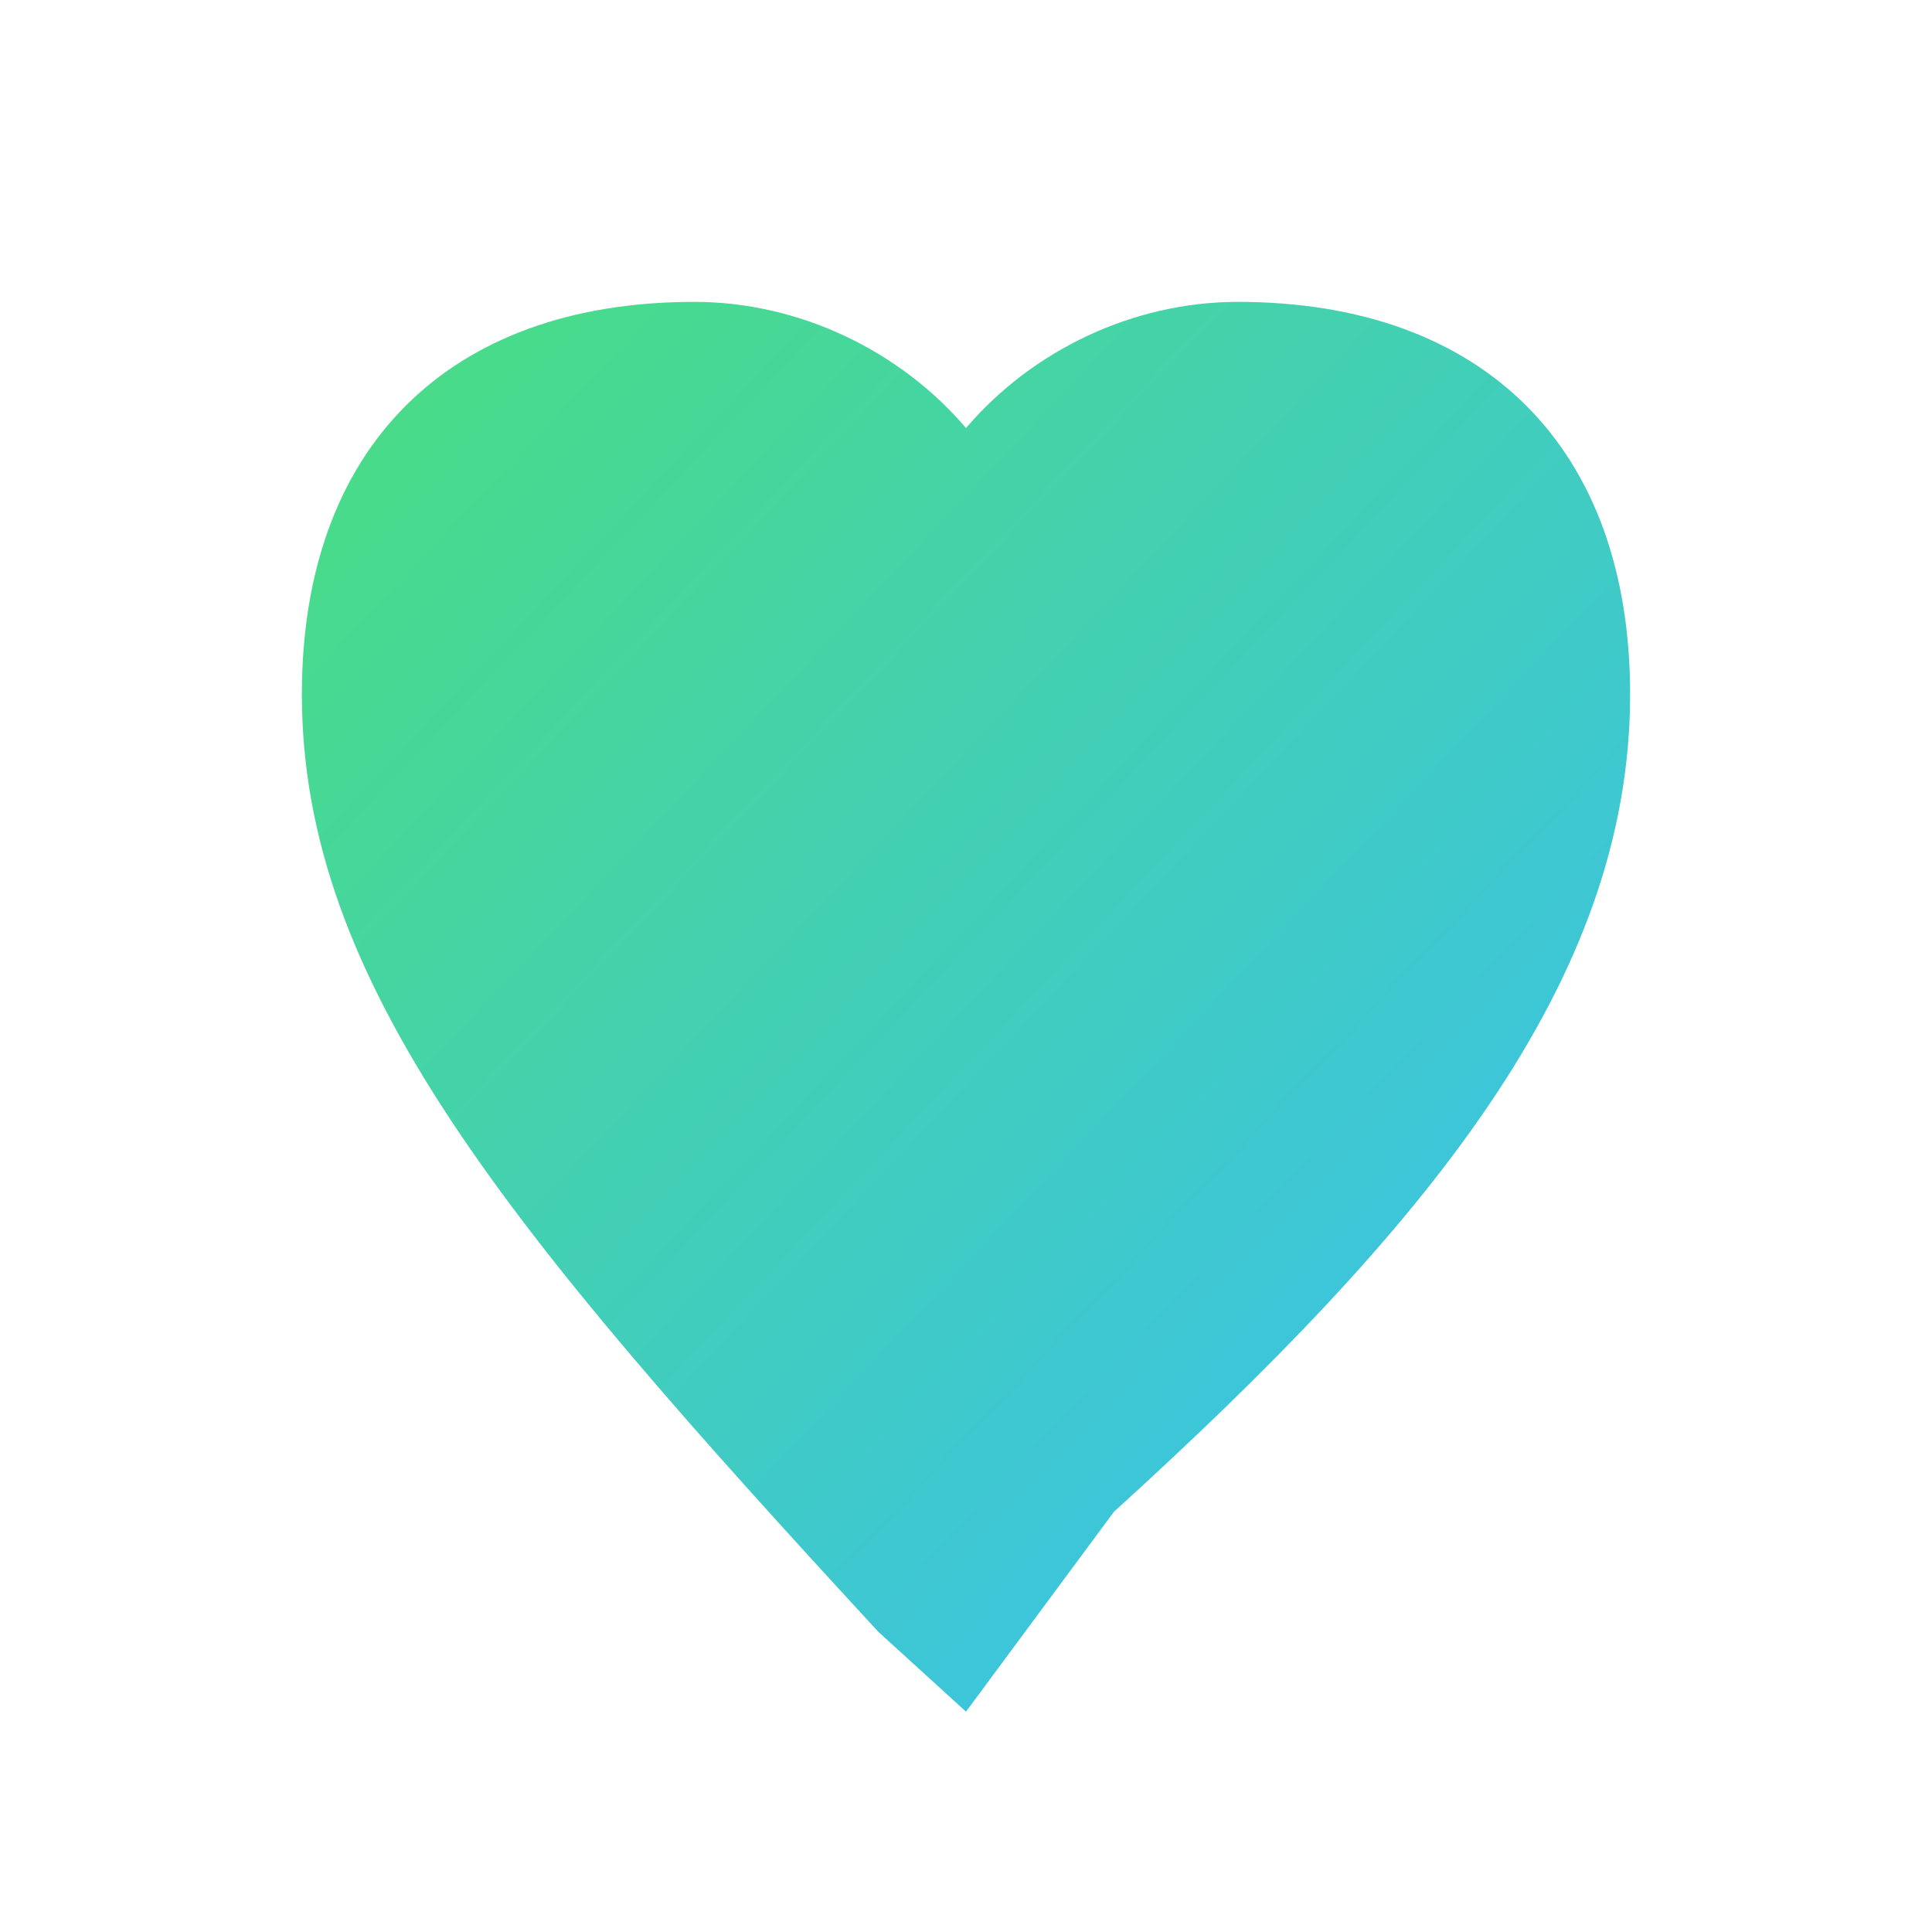
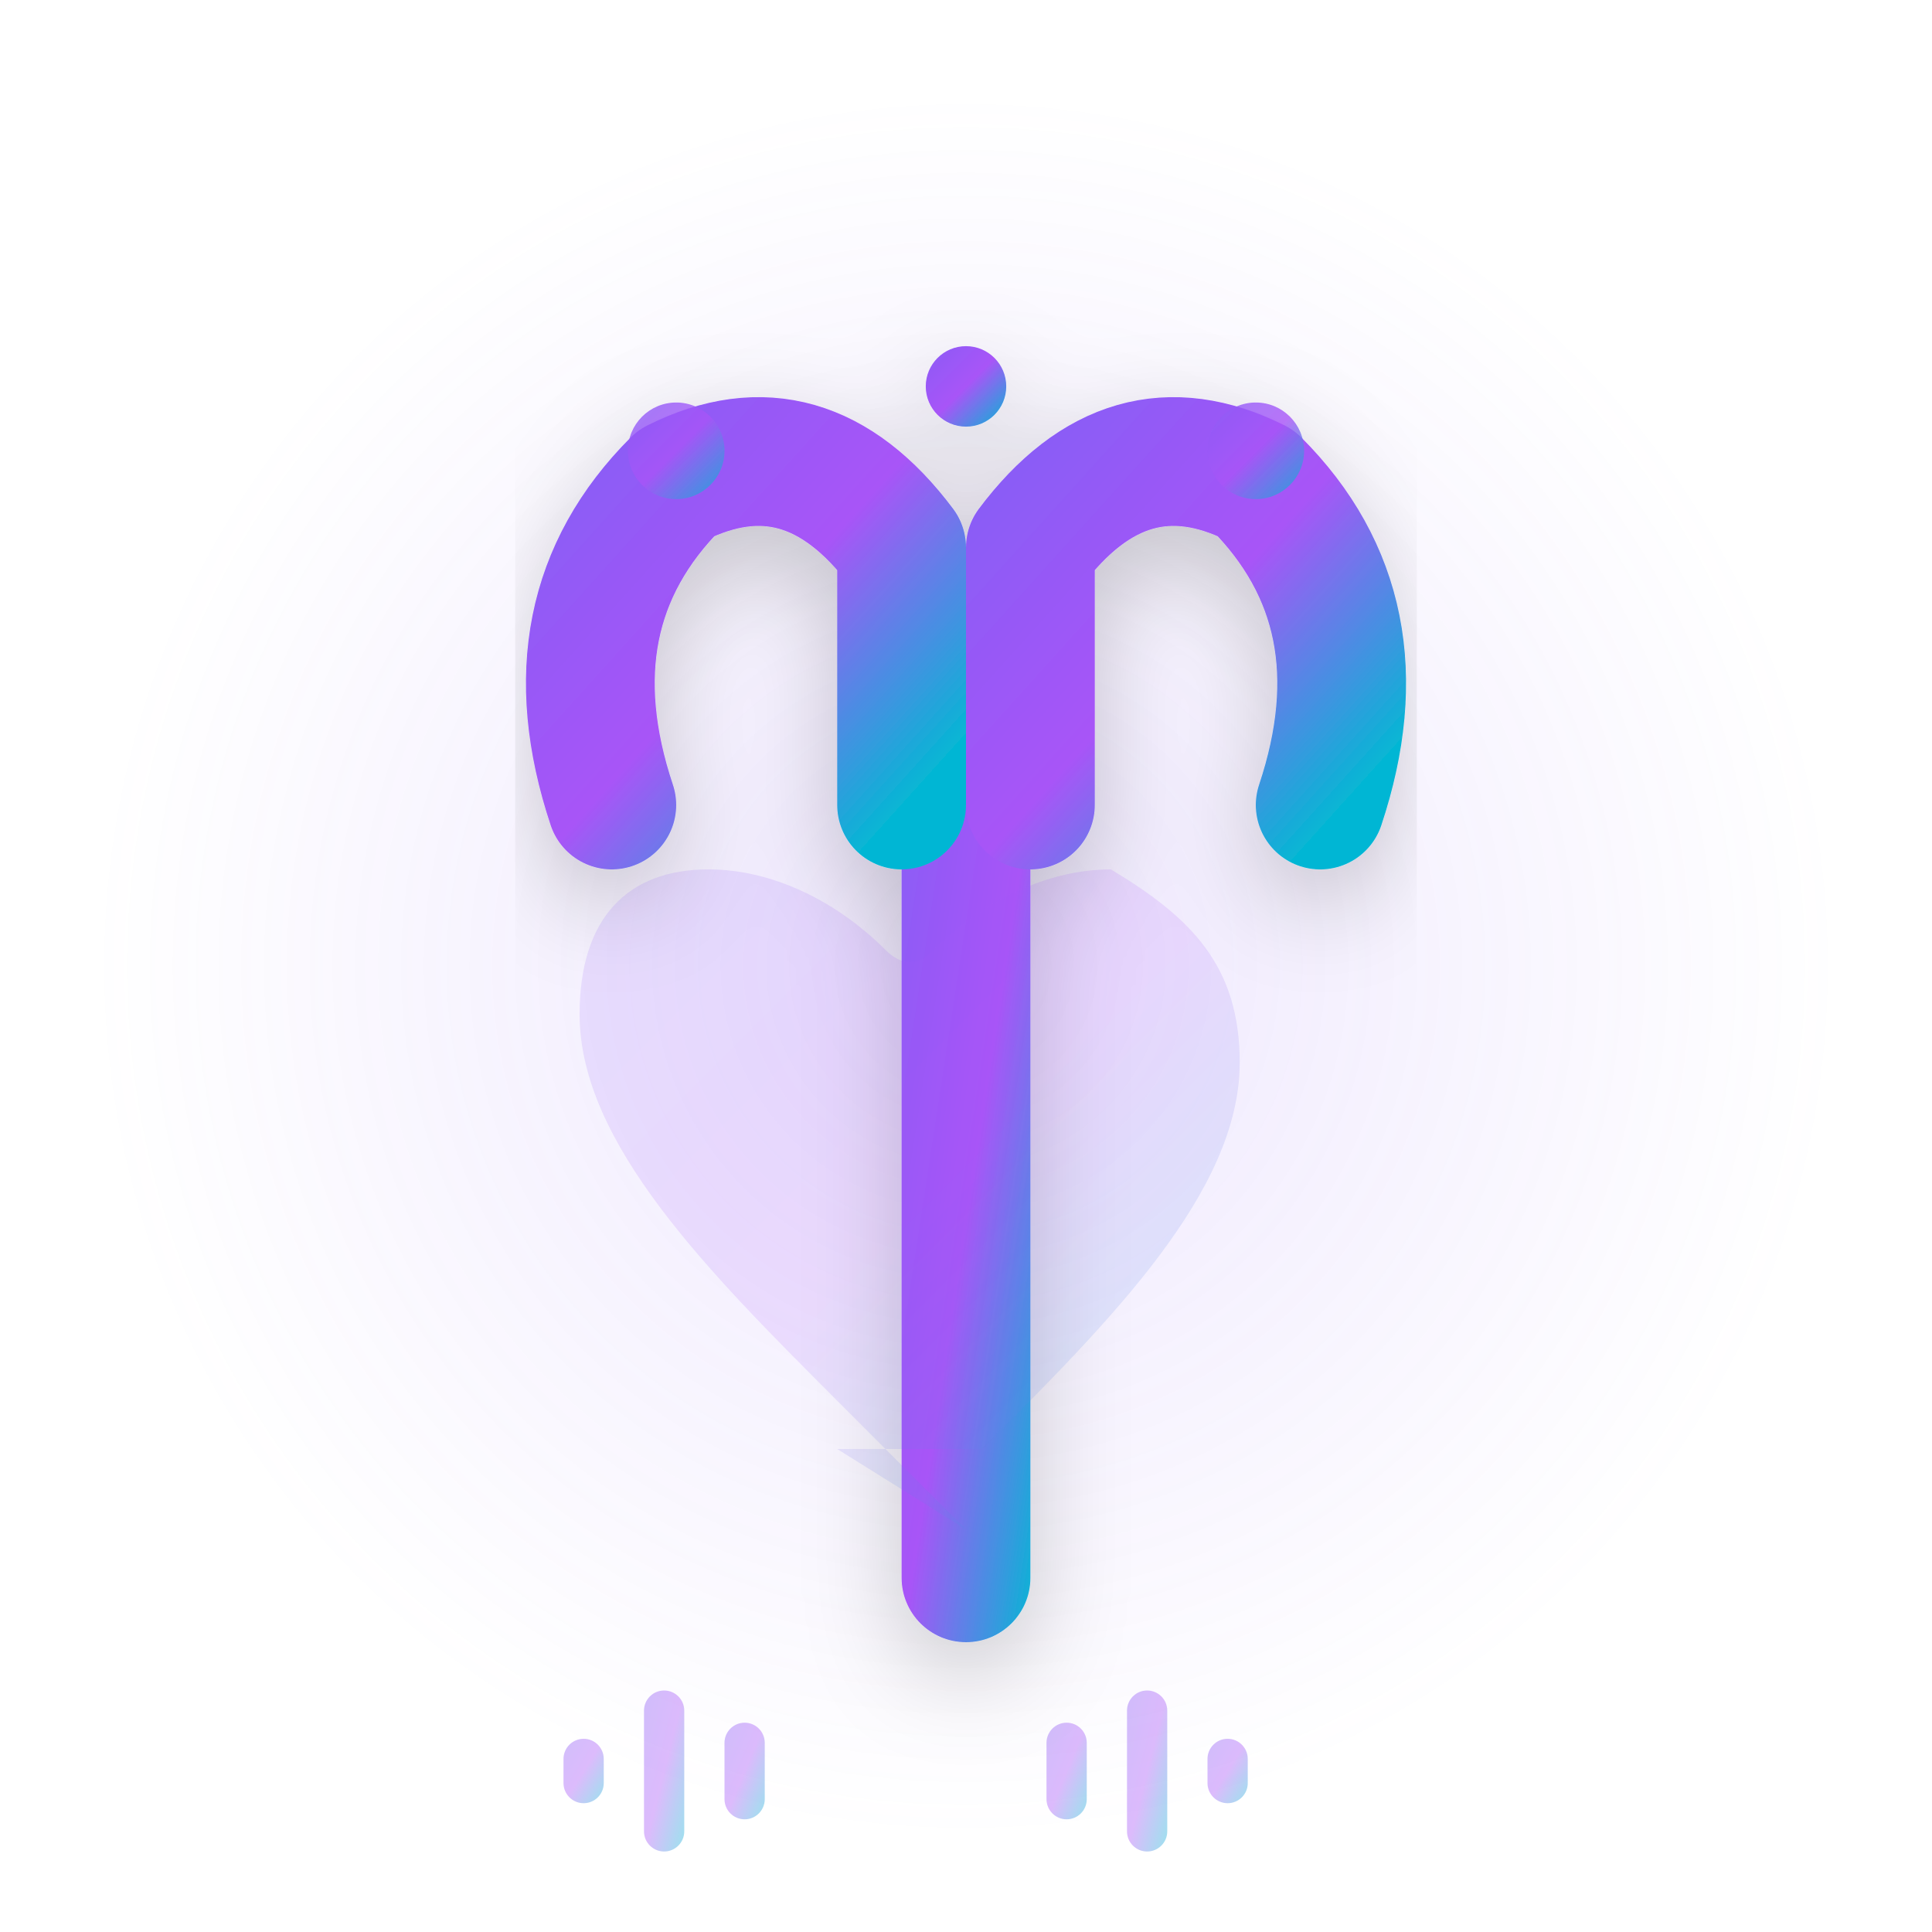
- <svg xmlns="http://www.w3.org/2000/svg" width="32" height="32" viewBox="0 0 32 32" fill="none">
+ <svg xmlns="http://www.w3.org/2000/svg" width="120" height="120" viewBox="0 0 120 120" fill="none">
  <defs>
-     <linearGradient id="gradient" x1="0%" y1="0%" x2="100%" y2="100%">
-       <stop offset="0%" style="stop-color:#4ade80" />
-       <stop offset="100%" style="stop-color:#38bdf8" />
+     <linearGradient id="psiGradientLogo" x1="0%" y1="0%" x2="100%" y2="100%">
+       <stop offset="0%" style="stop-color:#8b5cf6;stop-opacity:1" />
+       <stop offset="50%" style="stop-color:#a855f7;stop-opacity:1" />
+       <stop offset="100%" style="stop-color:#06b6d4;stop-opacity:1" />
    </linearGradient>
+     <radialGradient id="glowGradientLogo">
+       <stop offset="0%" style="stop-color:#8b5cf6;stop-opacity:0.15" />
+       <stop offset="100%" style="stop-color:#8b5cf6;stop-opacity:0" />
+     </radialGradient>
+     <filter id="shadow">
+       <feGaussianBlur in="SourceAlpha" stdDeviation="3" />
+       <feOffset dx="0" dy="2" result="offsetblur" />
+       <feComponentTransfer>
+         <feFuncA type="linear" slope="0.2" />
+       </feComponentTransfer>
+       <feMerge>
+         <feMergeNode />
+         <feMergeNode in="SourceGraphic" />
+       </feMerge>
+     </filter>
  </defs>
-   <path d="M16 28.35l-1.45-1.32C8.4 20.36 5 16.28 5 11.5 5 7.42 7.42 5 11.5 5c1.74 0 3.41.81 4.5 2.09C17.09 5.81 18.76 5 20.5 5 24.58 5 27 7.42 27 11.5c0 4.78-3.4 8.86-8.55 13.54L16 28.35z" fill="url(#gradient)" />
+   <circle cx="60" cy="60" r="55" fill="url(#glowGradientLogo)" />
+   <g transform="translate(60, 60)" filter="url(#shadow)">
+     <rect x="-4" y="-10" width="8" height="52" rx="4" fill="url(#psiGradientLogo)" />
+     <path d="M -22,-10 Q -26,-22 -18,-30 Q -10,-34 -4,-26 L -4,-10" stroke="url(#psiGradientLogo)" stroke-width="8" stroke-linecap="round" stroke-linejoin="round" fill="none" />
+     <path d="M 22,-10 Q 26,-22 18,-30 Q 10,-34 4,-26 L 4,-10" stroke="url(#psiGradientLogo)" stroke-width="8" stroke-linecap="round" stroke-linejoin="round" fill="none" />
+     <circle cx="-18" cy="-32" r="3" fill="url(#psiGradientLogo)" opacity="0.8">
+       <animate attributeName="opacity" values="0.8;1;0.8" dur="2s" repeatCount="indefinite" />
+     </circle>
+     <circle cx="18" cy="-32" r="3" fill="url(#psiGradientLogo)" opacity="0.8">
+       <animate attributeName="opacity" values="0.8;1;0.8" dur="2s" repeatCount="indefinite" begin="0.5s" />
+     </circle>
+     <circle cx="0" cy="-36" r="2.5" fill="url(#psiGradientLogo)">
+       <animate attributeName="opacity" values="0.6;1;0.6" dur="2s" repeatCount="indefinite" begin="1s" />
+     </circle>
+   </g>
+   <g opacity="0.5">
+     <path d="M 60,95 L 52,87 C 44,79 36,71 36,63 C 36,57 39,54 44,54 C 48,54 52,56 55,59 C 56,60 57,60 58,59 C 61,56 65,54 69,54 C 74,57 77,60 77,66 C 77,74 69,82 61,90 L 52,90 Z" fill="url(#psiGradientLogo)" opacity="0.3" />
+   </g>
+   <g opacity="0.4" transform="translate(35, 105)">
+     <rect x="0" y="3" width="2.5" height="4" rx="1.25" fill="url(#psiGradientLogo)">
+       <animate attributeName="height" values="4;8;4" dur="0.8s" repeatCount="indefinite" />
+     </rect>
+     <rect x="5" y="0" width="2.5" height="10" rx="1.25" fill="url(#psiGradientLogo)">
+       <animate attributeName="height" values="10;14;10" dur="1s" repeatCount="indefinite" begin="0.2s" />
+     </rect>
+     <rect x="10" y="2" width="2.5" height="6" rx="1.25" fill="url(#psiGradientLogo)">
+       <animate attributeName="height" values="6;10;6" dur="0.9s" repeatCount="indefinite" begin="0.1s" />
+     </rect>
+     <rect x="30" y="2" width="2.5" height="6" rx="1.25" fill="url(#psiGradientLogo)">
+       <animate attributeName="height" values="6;10;6" dur="0.9s" repeatCount="indefinite" begin="0.3s" />
+     </rect>
+     <rect x="35" y="0" width="2.5" height="10" rx="1.25" fill="url(#psiGradientLogo)">
+       <animate attributeName="height" values="10;14;10" dur="1s" repeatCount="indefinite" begin="0.4s" />
+     </rect>
+     <rect x="40" y="3" width="2.5" height="4" rx="1.25" fill="url(#psiGradientLogo)">
+       <animate attributeName="height" values="4;8;4" dur="0.8s" repeatCount="indefinite" begin="0.5s" />
+     </rect>
+   </g>
</svg>
